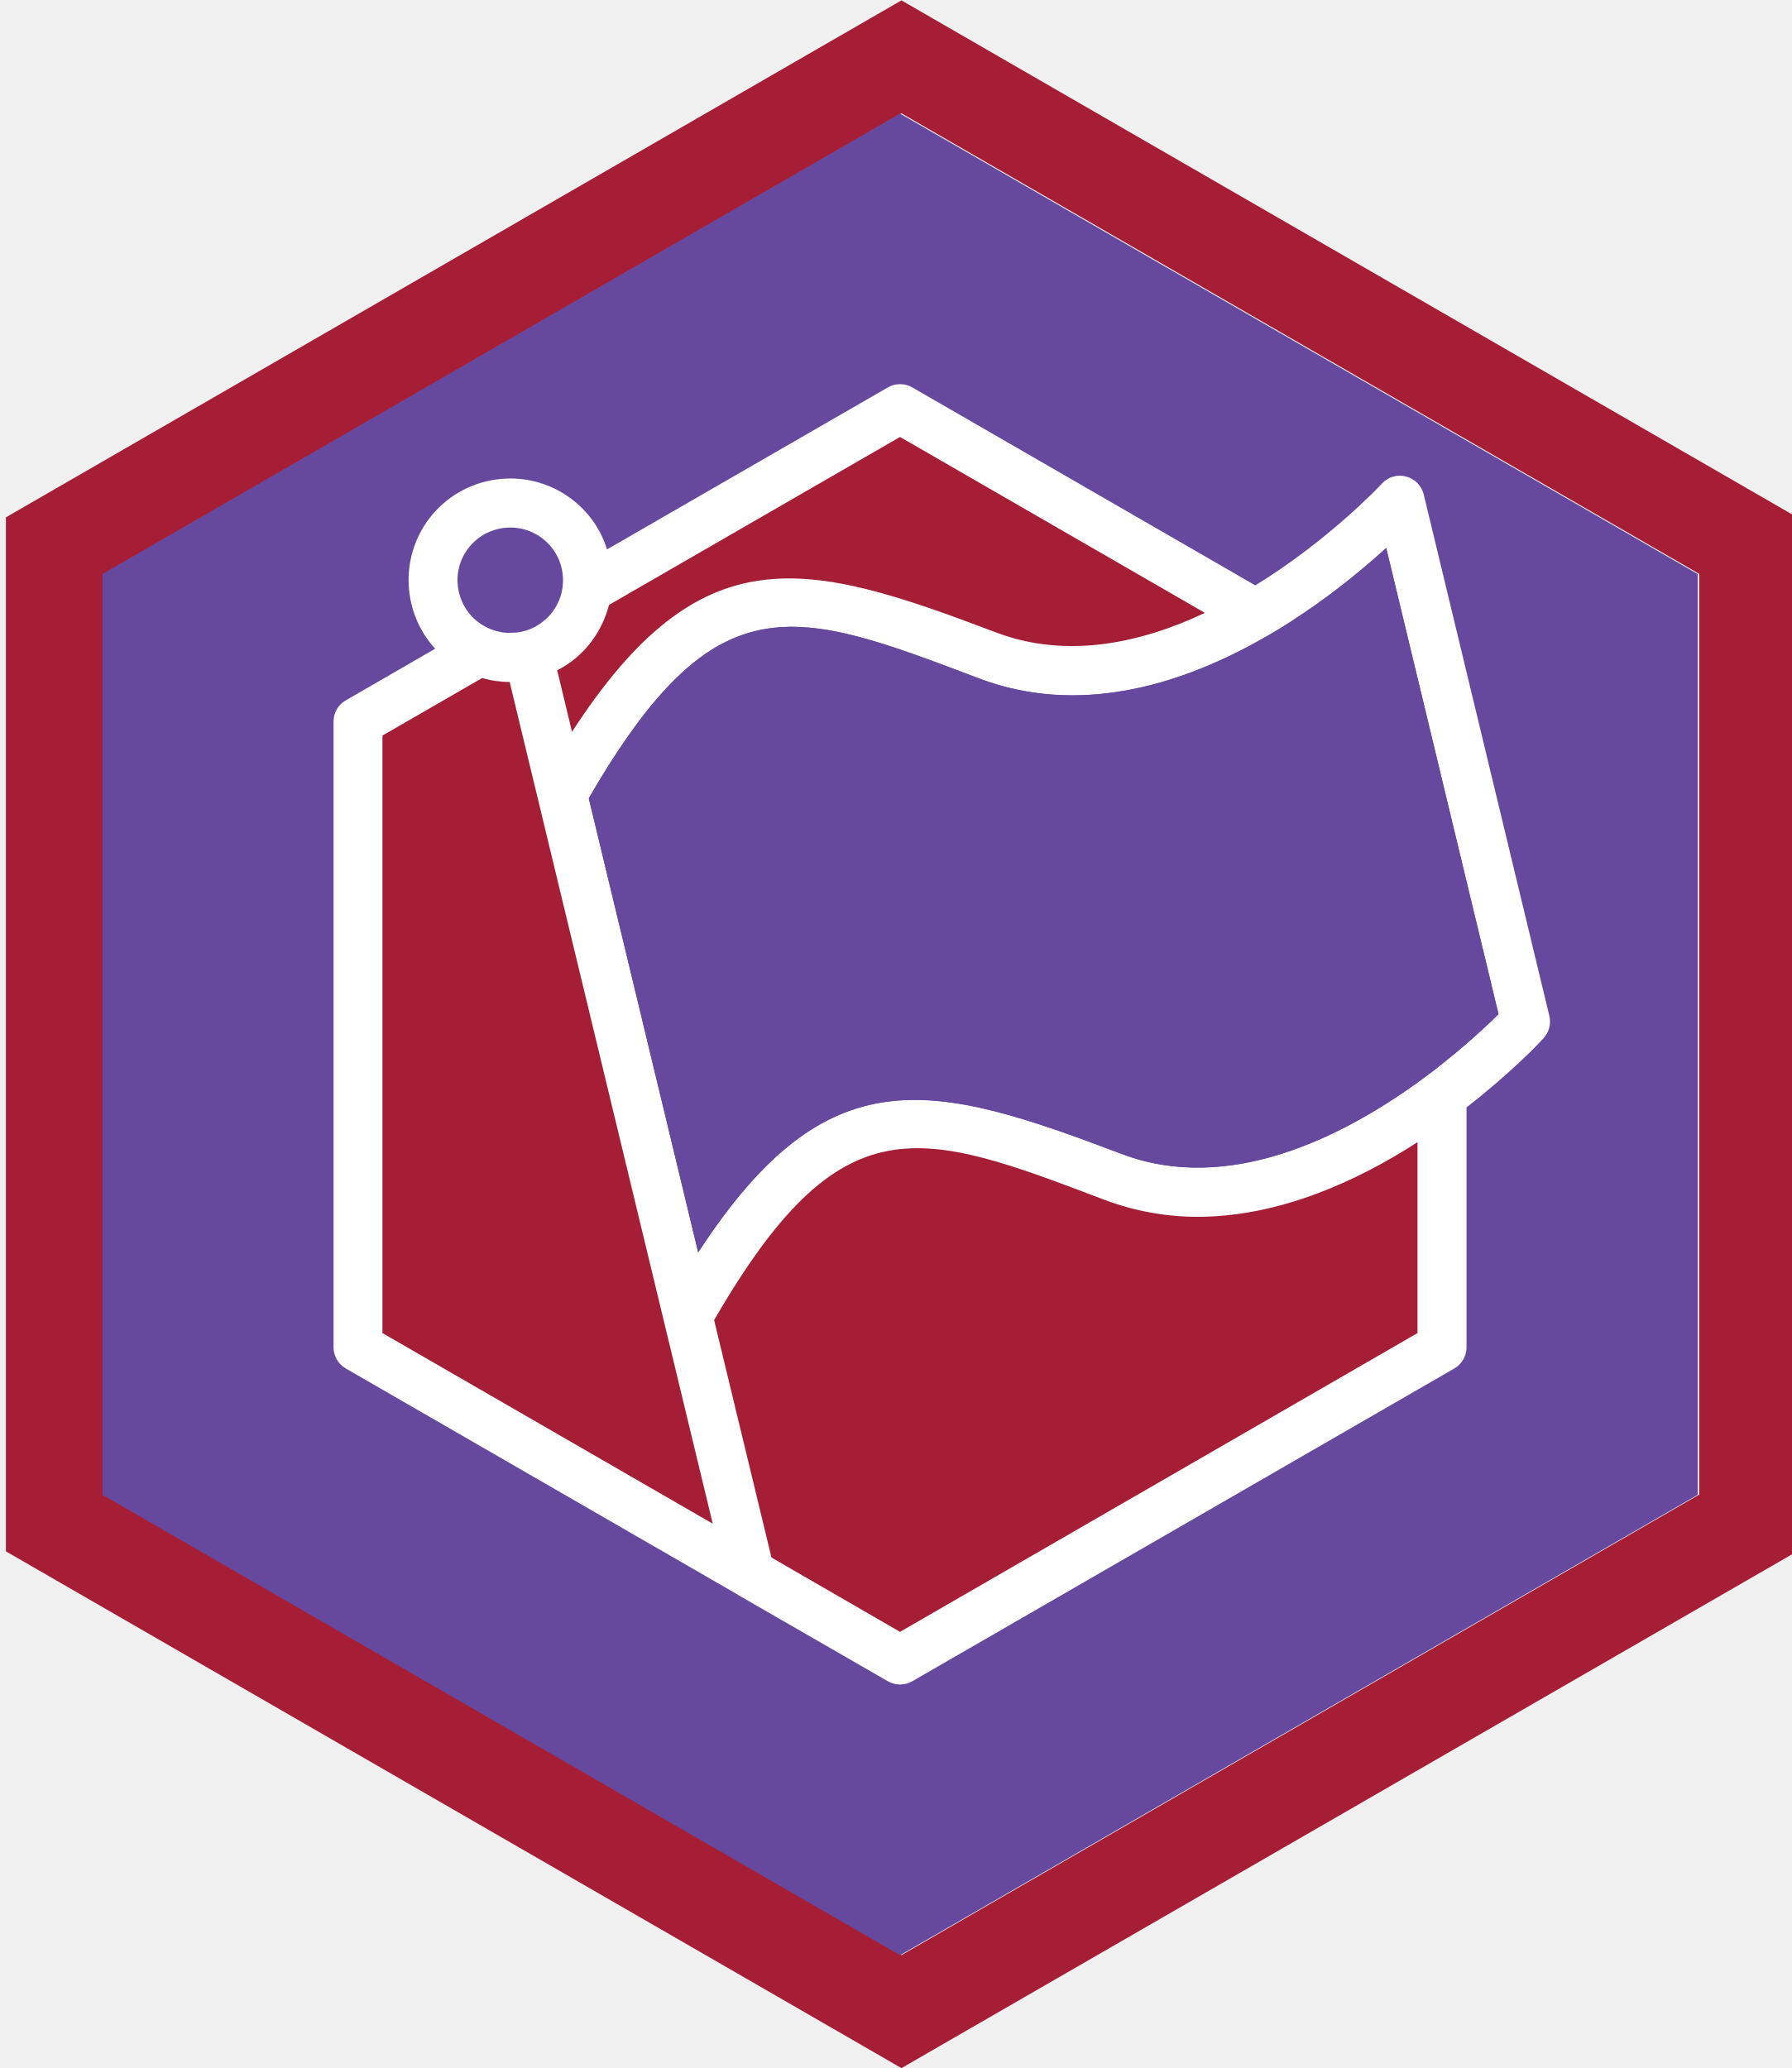
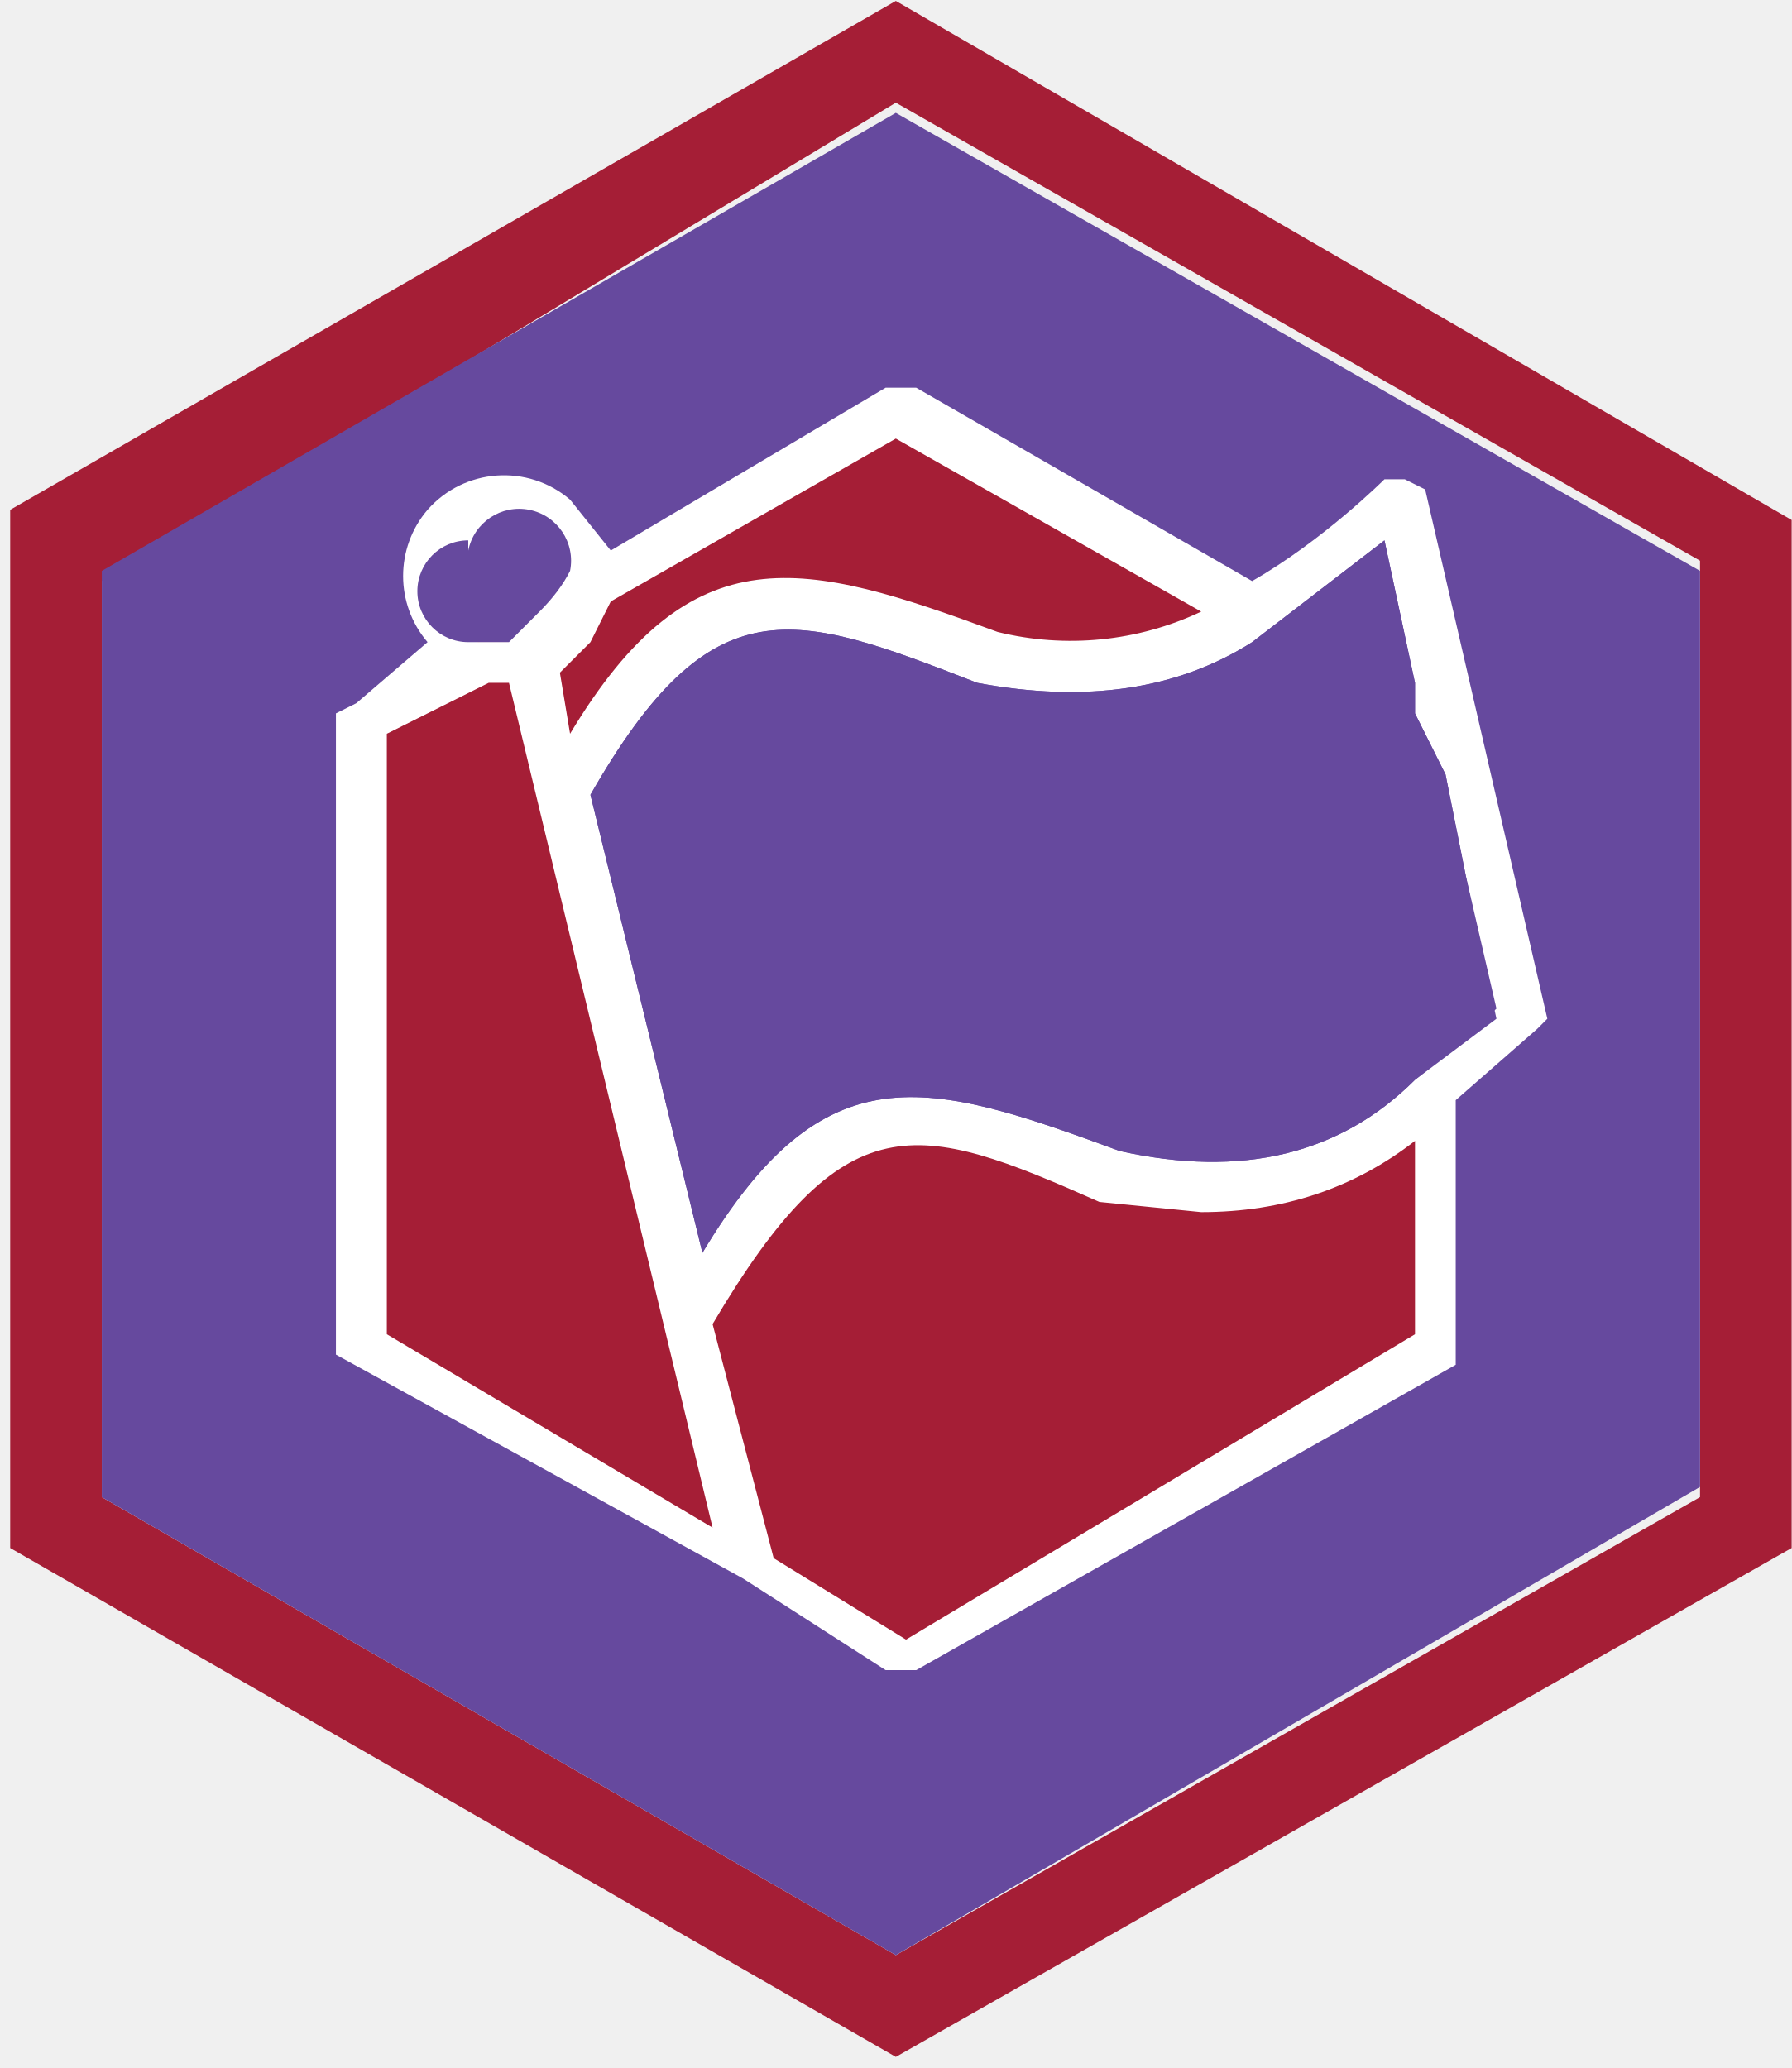
- <svg xmlns="http://www.w3.org/2000/svg" width="17.578mm" height="20.294mm" version="1.1" viewBox="0 0 1.758 2.029">
-   <g transform="translate(-118.05 -86.685)">
-     <g transform="matrix(.026458 0 0 .026458 120.98 69.418)">
-       <path d="m-47.722 708.05-29.586 17.081-29.581-17.081v-34.156l29.581-17.083 29.586 17.083zm-29.586-55.429-33.214 19.176v38.357l33.214 19.169 33.221-19.169v-38.357z" fill="#a51e36" />
-       <path d="m-106.94 673.9 29.582-17.078 29.581 17.078v34.157l-29.581 17.077-29.582-17.077z" fill="#66499e" />
-       <path d="m-57.259 692.65v9.937l-20.102 11.598-4.775-2.754-0.787-0.455-1.089-0.629-13.449-7.76v-23.211l3.597-2.074 0.922-0.533 0.727-0.417 0.459-0.271c0.07 0 0.143-7e-3 0.212-0.011 0.371-0.052 0.704-0.201 0.982-0.44 0.114-0.085 0.216-0.195 0.308-0.32 0.036-0.05 0.076-0.102 0.109-0.159l1.171-0.678 0.916-0.525 10.697-6.181 12.269 7.083 1.384 0.804c-0.219 0.133-0.441 0.255-0.671 0.385-2.303 1.265-4.519 1.908-6.584 1.908-1.154 0-2.27-0.205-3.328-0.603-2.851-1.085-5.101-1.941-7.08-1.941-2.962 0-5.182 1.852-7.924 6.596l-0.096 0.152 4.352 18.049 0.571-0.884c2.487-3.82 4.775-5.456 7.647-5.456 2.146 0 4.674 0.897 7.518 1.975 0.934 0.358 1.943 0.54 2.981 0.54 3.236 0 6.364-1.764 8.415-3.246 0.224-0.152 0.443-0.314 0.648-0.479" fill="#a51e36" />
-       <path d="m-57.259 679.37v2.153l-0.602-2.501z" fill="#2b9a47" />
-       <g fill="#66499e">
-         <path d="m-90.254 675.31c-0.093 0.125-0.195 0.234-0.308 0.32-0.278 0.239-0.612 0.388-0.982 0.44-0.069 4e-3 -0.142 0.011-0.212 0.011-0.165 0.013-0.327 0-0.486-0.042-0.257-0.054-0.494-0.157-0.711-0.315-0.014-7e-3 -0.026-0.02-0.04-0.026-0.865-0.656-1.038-1.886-0.384-2.744 0.384-0.506 0.967-0.775 1.565-0.775 0.411 0 0.821 0.126 1.17 0.39 0.457 0.346 0.725 0.845 0.772 1.372 0.044 0.41-0.047 0.84-0.275 1.21-0.033 0.056-0.073 0.109-0.109 0.159m1.22-1.85c-0.145-0.622-0.506-1.2-1.055-1.617-1.27-0.953-3.063-0.699-4.02 0.565-0.883 1.174-0.728 2.81 0.314 3.802 0.079 0.071 0.161 0.149 0.249 0.211 0.194 0.143 0.394 0.255 0.604 0.348 0.283 0.119 0.578 0.188 0.879 0.222 0.186 0.012 0.377 6e-3 0.566-0.01 0.119-0.018 0.235-0.033 0.349-0.067 0.303-0.069 0.589-0.191 0.854-0.357 0.288-0.182 0.546-0.416 0.765-0.698 6e-3 -0.01 9e-3 -0.024 0.015-0.026 0.31-0.417 0.49-0.88 0.54-1.36 0.042-0.341 0.02-0.685-0.06-1.013" />
-         <path d="m-90.145 675.15c-0.033 0.057-0.073 0.109-0.109 0.159-0.093 0.125-0.196 0.235-0.308 0.32-0.278 0.239-0.612 0.388-0.982 0.44-0.07 4e-3 -0.142 0.011-0.212 0.011-0.165 0.013-0.327 0-0.487-0.042-0.256-0.054-0.494-0.157-0.711-0.315-0.013-7e-3 -0.026-0.02-0.038-0.026-0.866-0.655-1.04-1.886-0.385-2.744 0.385-0.506 0.966-0.775 1.565-0.775 0.41 0 0.82 0.126 1.17 0.39 0.457 0.347 0.725 0.846 0.771 1.372 0.044 0.41-0.046 0.84-0.274 1.21" />
-         <path d="m-56.35 691.32c-0.274 0.239-0.575 0.486-0.909 0.752-0.282 0.231-0.591 0.459-0.909 0.69-2.823 2.032-7.019 4.153-10.975 2.647-7.05-2.677-10.916-3.705-15.703 3.654l-4.059-16.845c4.718-8.151 7.603-7.056 14.455-4.453 3.653 1.389 7.344 0.288 10.288-1.333 0.307-0.169 0.608-0.341 0.904-0.519 0.294-0.185 0.582-0.371 0.858-0.56 1.277-0.857 2.332-1.749 3.071-2.422l1.172 4.87 0.296 1.224 0.602 2.501 0.909 3.775 1.187 4.925c-0.262 0.254-0.666 0.642-1.187 1.094m0-9.903-0.718-2.988-1.749-7.267s-1.794 1.949-4.474 3.679c-0.282 0.185-0.576 0.364-0.883 0.54-0.303 0.177-0.611 0.347-0.93 0.512-2.673 1.373-5.892 2.213-9.018 1.026-7.078-2.687-10.423-3.617-15.1 4.062-0.223 0.347-0.43 0.711-0.649 1.096l4.659 19.339c0.218-0.385 0.435-0.756 0.653-1.104 4.673-7.665 8.02-6.742 15.095-4.056 4.089 1.559 8.32-0.36 11.296-2.385 0.318-0.219 0.621-0.433 0.909-0.652 0.327-0.238 0.629-0.476 0.909-0.708 1.366-1.113 2.185-2.011 2.185-2.011z" />
-       </g>
-       <path d="m-56.35 691.32c-0.274 0.239-0.575 0.486-0.909 0.752-0.282 0.231-0.591 0.459-0.909 0.69-2.823 2.032-7.019 4.153-10.975 2.647-7.05-2.677-10.916-3.705-15.703 3.654l-4.059-16.845c4.718-8.151 7.603-7.056 14.455-4.453 3.653 1.389 7.344 0.288 10.288-1.333 0.307-0.169 0.608-0.341 0.904-0.519 0.294-0.185 0.582-0.371 0.858-0.56 1.277-0.857 2.332-1.749 3.071-2.422l1.172 4.87 0.296 1.224 0.602 2.501 0.909 3.775 1.187 4.925c-0.262 0.254-0.666 0.642-1.187 1.094m-1.818 10.737-19.193 11.083-4.768-2.757-2.127-8.807c4.73-8.171 7.613-7.07 14.465-4.467 1.168 0.441 2.341 0.636 3.486 0.636 3.02-0.01 5.886-1.317 8.137-2.769zm-38.389 0v-22.165l3.699-2.134c0.328 0.096 0.673 0.146 1.019 0.146l7.532 31.223zm3.18-29.106c0.383-0.506 0.965-0.775 1.565-0.775 0.41 0 0.82 0.126 1.17 0.39 0.457 0.347 0.725 0.846 0.771 1.372 0.044 0.41-0.046 0.84-0.274 1.212-0.033 0.055-0.073 0.108-0.109 0.161-0.092 0.121-0.195 0.231-0.312 0.321-0.274 0.234-0.607 0.383-0.978 0.435-0.07 4e-3 -0.143 0.011-0.212 0.011-0.165 0.013-0.326 0-0.487-0.042-0.256-0.054-0.494-0.156-0.711-0.315-0.013-6e-3 -0.025-0.02-0.04-0.026-0.864-0.655-1.037-1.886-0.383-2.744m16.016-4.135 11.308 6.525c-2.372 1.121-5.115 1.722-7.748 0.726-7.058-2.679-10.924-3.711-15.726 3.687l-0.549-2.283c0.493-0.245 0.93-0.613 1.274-1.072 0.313-0.417 0.525-0.88 0.648-1.353zm24.082 21.473-4.659-19.343c-0.079-0.321-0.328-0.578-0.654-0.661-0.321-0.09-0.669 0.013-0.898 0.262-0.032 0.04-1.944 2.084-4.693 3.775l-12.721-7.343c-0.281-0.163-0.629-0.163-0.91 0l-10.416 6.01c-0.219-0.724-0.669-1.384-1.313-1.871-1.661-1.256-4.034-0.923-5.29 0.737-1.102 1.475-0.974 3.498 0.231 4.816l-3.313 1.915c-0.283 0.158-0.456 0.459-0.456 0.787v23.211c0 0.325 0.173 0.626 0.456 0.787l14.503 8.369c0.02 0.014 0.039 0.027 0.059 0.04l5.539 3.191c0.139 0.084 0.295 0.122 0.453 0.122 0.156 0 0.315-0.038 0.457-0.122l20.099-11.6c0.281-0.161 0.455-0.462 0.455-0.787v-8.899c1.672-1.3 2.744-2.433 2.859-2.57 0.205-0.225 0.282-0.532 0.212-0.826" fill="#fff" />
-       <path d="m-55.163 690.23c-0.262 0.254-0.665 0.642-1.187 1.094-0.274 0.239-0.575 0.486-0.909 0.752-0.282 0.231-0.59 0.459-0.909 0.69-2.822 2.031-7.019 4.152-10.974 2.647-7.05-2.677-10.917-3.705-15.705 3.654l-4.057-16.845c4.718-8.151 7.602-7.056 14.455-4.453 3.652 1.389 7.344 0.288 10.287-1.333 0.308-0.169 0.608-0.341 0.902-0.519 0.296-0.185 0.582-0.372 0.861-0.56 1.273-0.857 2.332-1.749 3.07-2.422l1.173 4.87 0.296 1.224 0.601 2.501 0.909 3.775z" fill="#66499e" />
-     </g>
+ <svg xmlns="http://www.w3.org/2000/svg" width="66.44" height="76.7" viewBox="0 0 1.76 2.03">
+   <path fill="#a51e36" d="m1.67 1.47-.79.45-.78-.45v-.9L.88.1l.79.45zM.88 0 .01.5v1.02l.87.5.88-.5V.51z" />
+   <path fill="#66499e" d="M.1.56.88.11l.79.45v.9l-.79.46-.78-.45z" />
+   <path fill="#a51e36" d="M1.42 1.06v.26l-.54.3-.12-.06-.02-.02-.03-.01-.36-.2V.7l.1-.06.02-.01L.5.63H.5V.61L.54.61.54.6.58.58.6.56.88.4l.33.19.03.02-.01.01a.4.4 0 0 1-.18.05Q1 .67.96.65L.78.6Q.67.6.57.78l.11.48.02-.02q.08-.15.2-.15.08 0 .2.05l.08.02a.4.4 0 0 0 .24-.1" />
+   <path fill="#2b9a47" d="M1.42.7v.06L1.4.7z" />
+   <g fill="#66499e">
+     <path d="M.54.6Q.51.64.5.63H.46A.05.05 0 1 1 .54.6M.57.55.55.51a.08.08 0 0 0-.1.11v.01h.02L.5.65h.02L.57.61.58.58z" />
+     <path d="M.54.6Q.51.64.5.63H.46A.05.05 0 1 1 .54.6M1.44 1.02l-.05.04q-.11.11-.29.07c-.19-.07-.29-.1-.41.1L.58.78C.7.57.78.6.96.67q.16.03.27-.04l.13-.1.03.14V.7l.03.06.02.1.03.13zm0-.26L1.42.68 1.37.5l-.11.1-.05.03Q1.1.68.97.64C.78.57.69.54.57.75L.55.78l.13.51.01-.03c.13-.2.21-.18.4-.1.11.04.22-.01.3-.07l.05-.03L1.5 1z" />
  </g>
+   <path fill="#fff" d="m1.44 1.02-.05.04q-.11.11-.29.07c-.19-.07-.29-.1-.41.1L.58.78C.7.57.78.6.96.67q.16.03.27-.04l.13-.1.03.14V.7l.03.06.02.1.03.13zm-.05.29-.5.3-.13-.08L.7 1.3c.13-.22.2-.2.38-.12l.1.01q.12 0 .21-.07zm-1.01 0V.72l.1-.05H.5l.2.83zM.46.54a.05.05 0 0 1 .1.02Q.55.58.53.6T.5.63H.46A.05.05 0 0 1 .46.53M.88.43l.3.17a.3.3 0 0 1-.2.02C.79.55.68.52.56.72L.55.66.58.63.6.59zm.64.57L1.4.48 1.38.47h-.02s-.06.06-.13.1L.9.38H.87L.6.54.56.49A.1.1 0 0 0 .42.5a.1.1 0 0 0 0 .13L.35.69.33.7v.63l.4.22.14.09H.9l.53-.3v-.26l.08-.07z" />
+   <path fill="#66499e" d="m1.47 1-.08.06q-.11.11-.29.07c-.19-.07-.29-.1-.41.1L.58.78C.7.57.78.6.96.67q.16.03.27-.04l.13-.1.03.14V.7l.03.06.02.1z" />
</svg>
